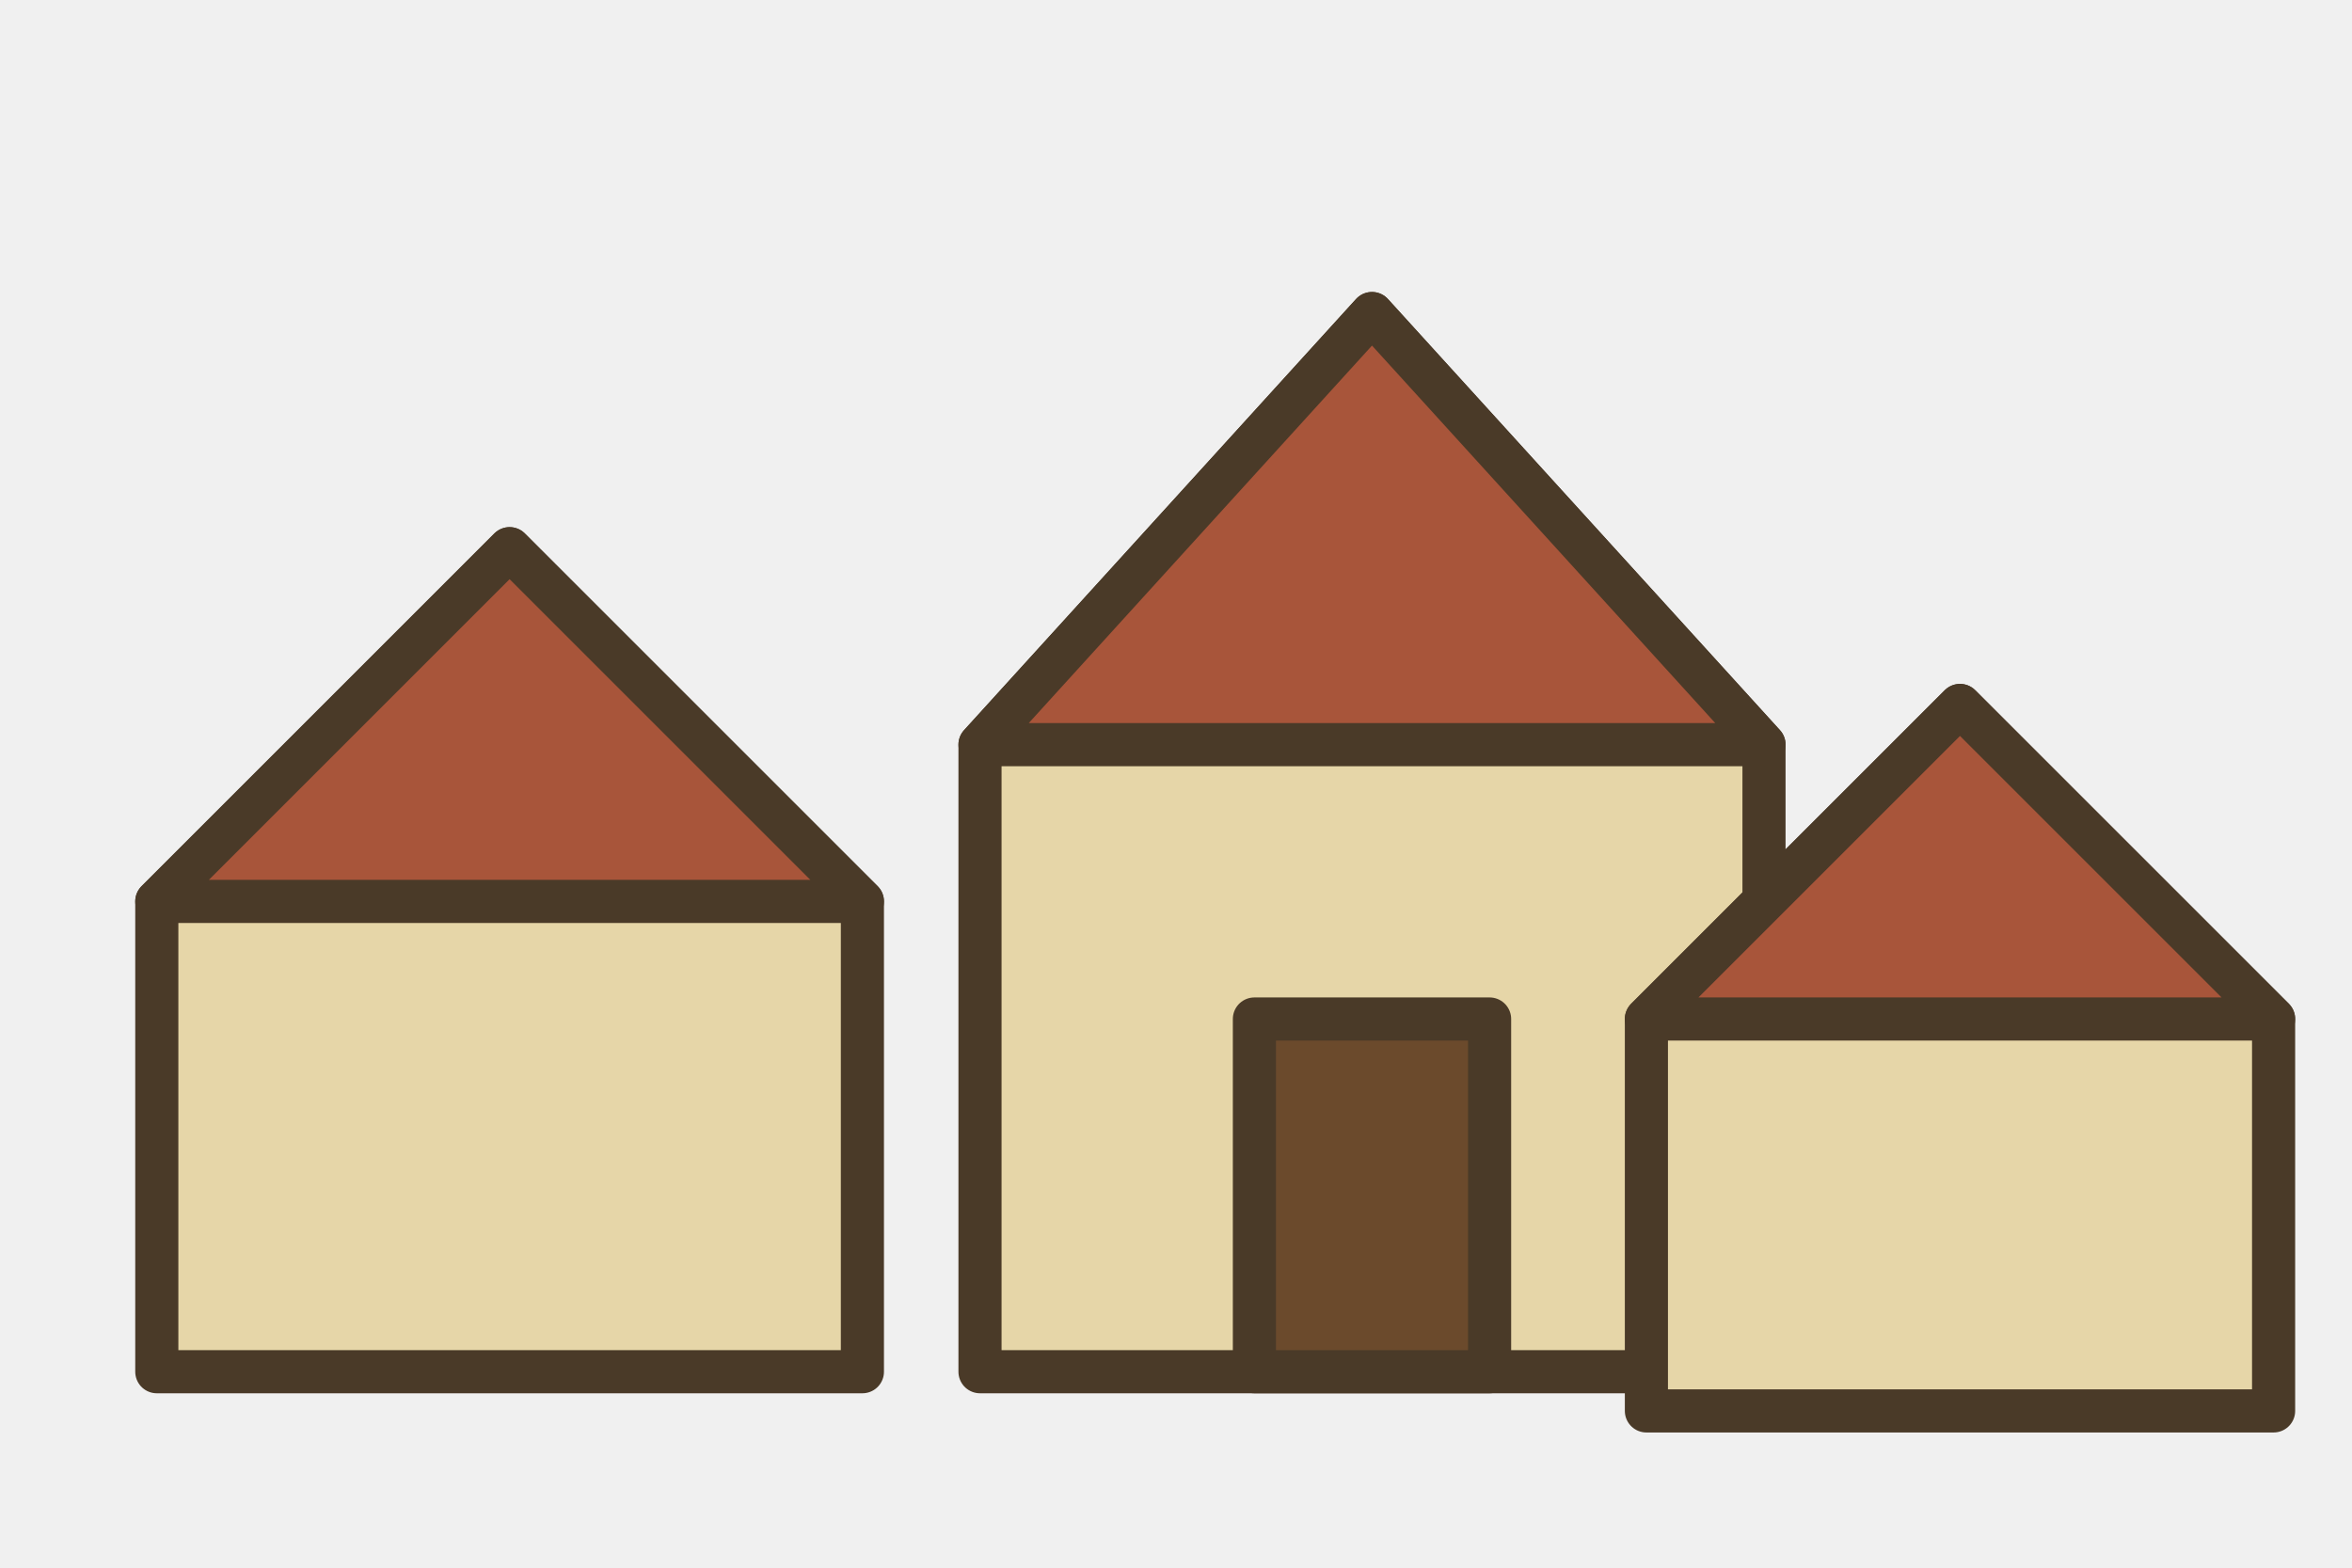
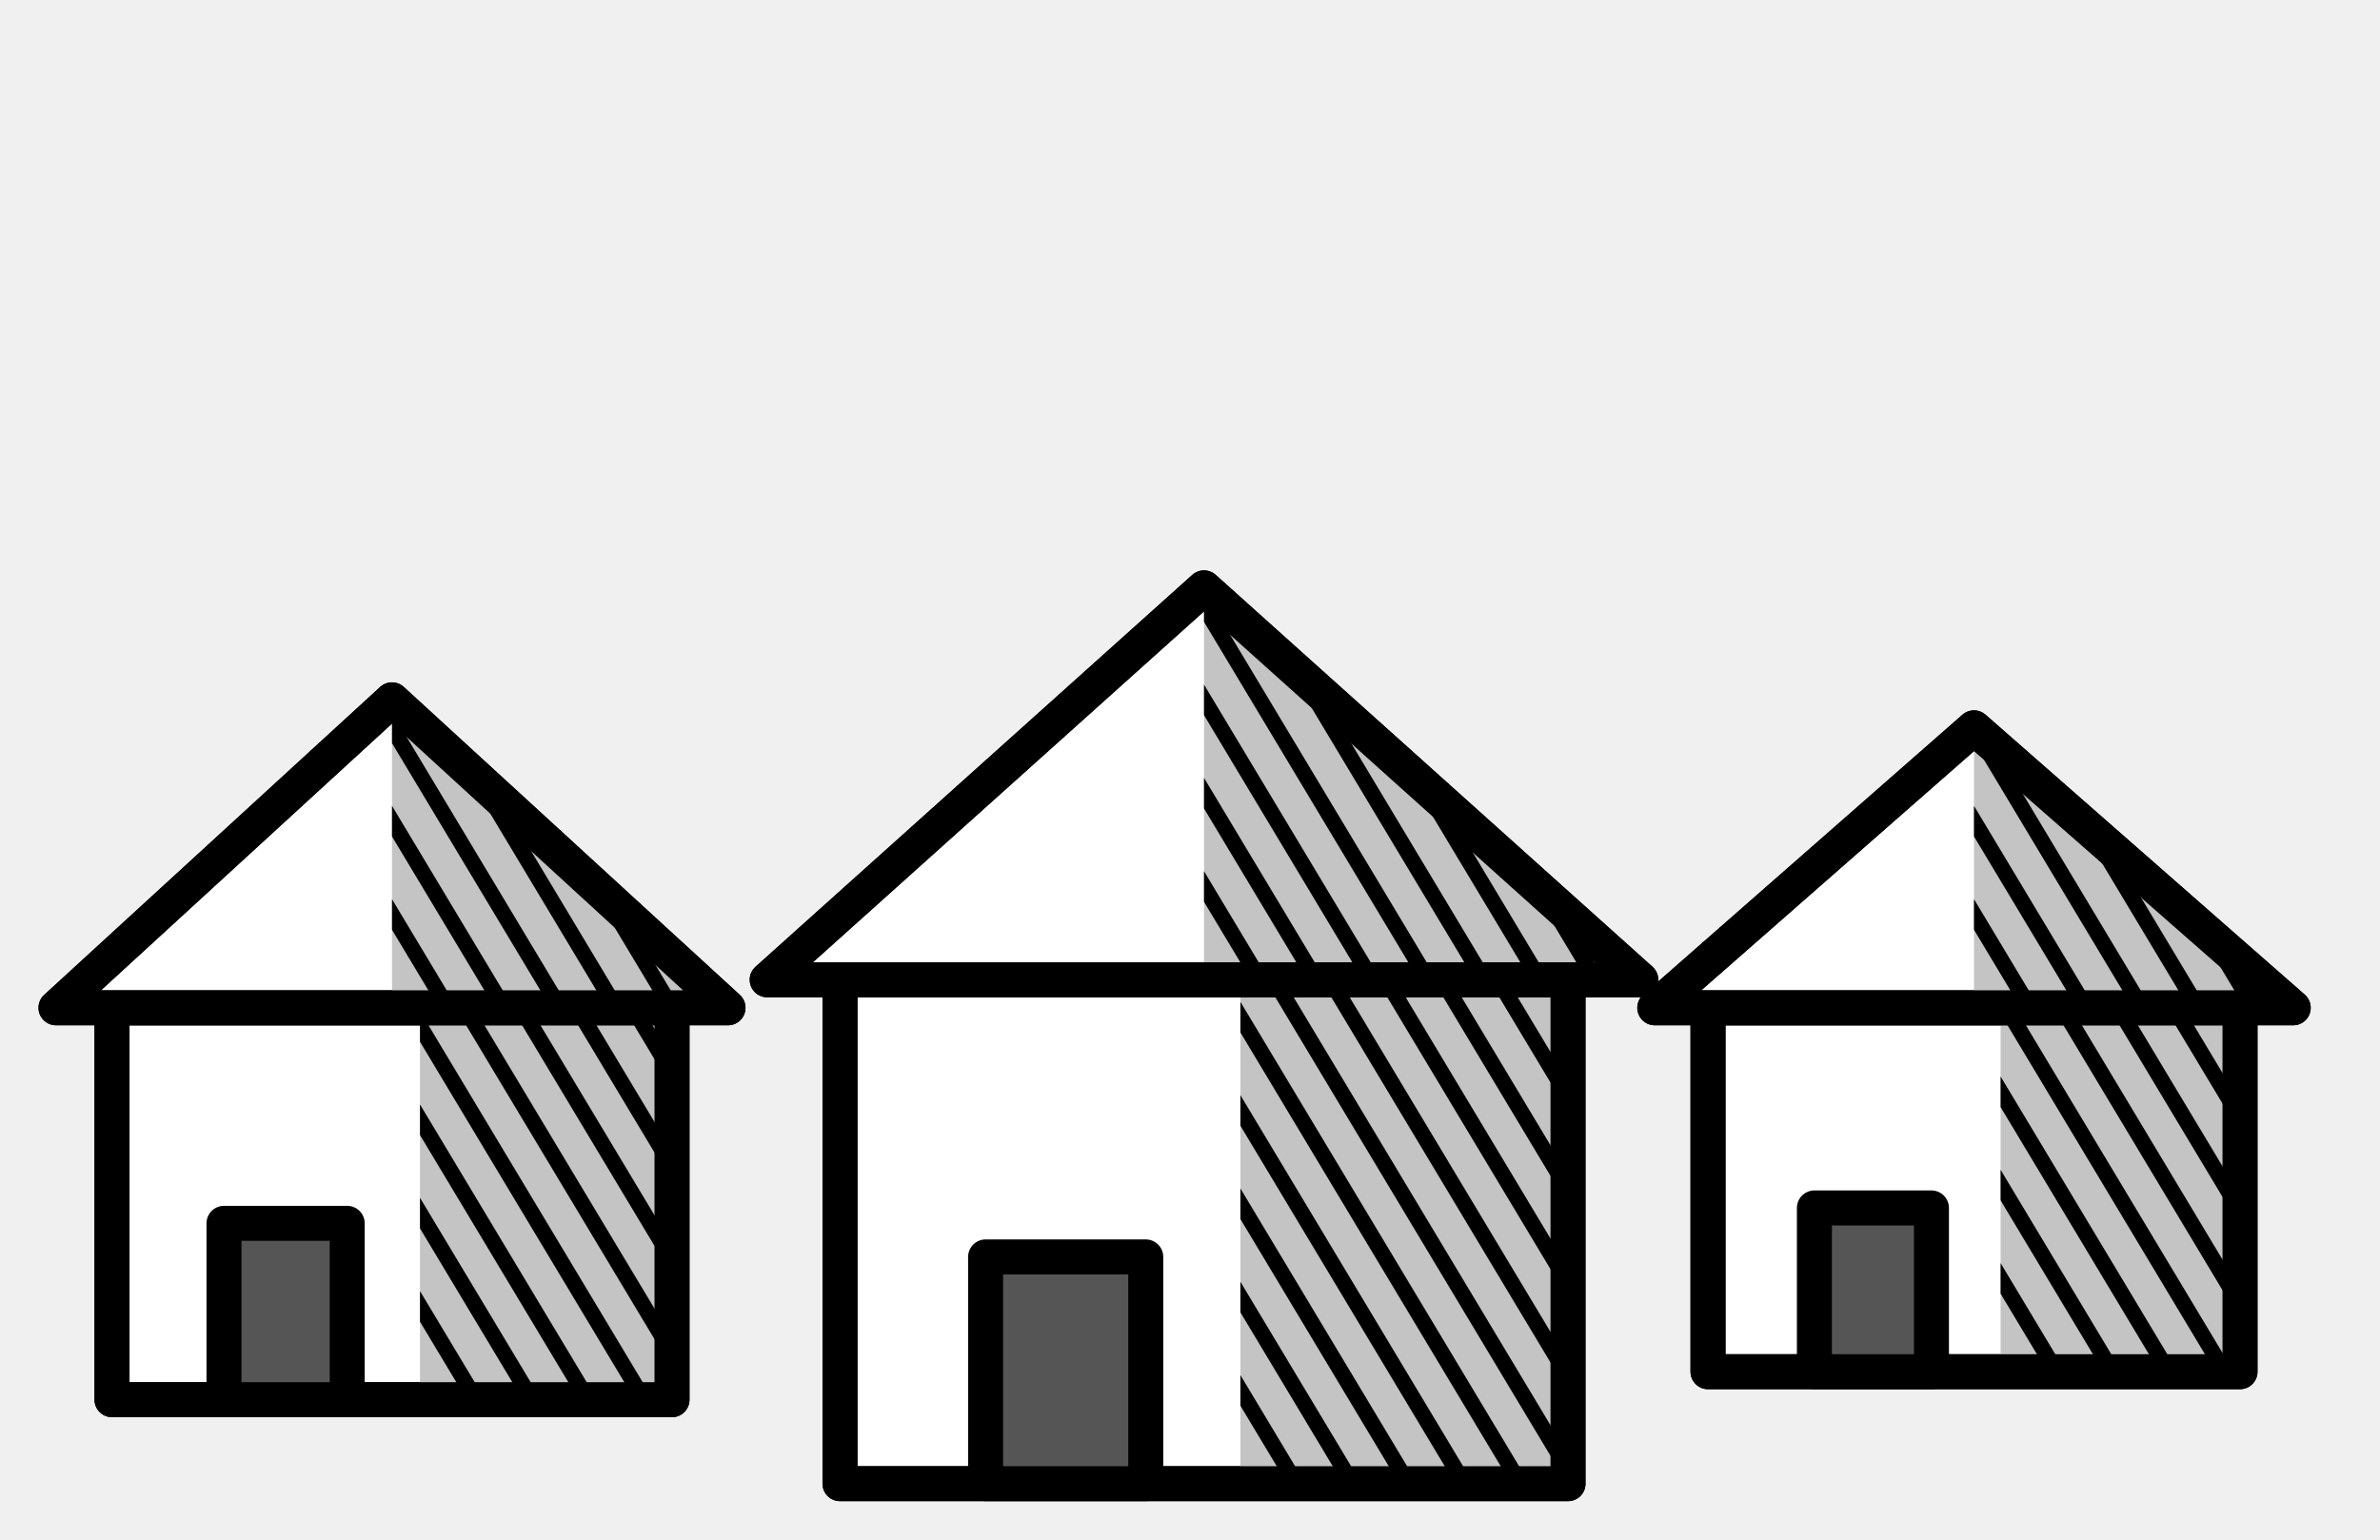
- <svg xmlns="http://www.w3.org/2000/svg" width="240" height="160" viewBox="0 0 120 80">
-   <g stroke="#4a3a28" stroke-width="2.2" stroke-linejoin="round" stroke-linecap="round">
-     <path d="M8 46 L26 28 L44 46 V70 H8 Z" fill="#e6d6a8" />
-     <path d="M8 46 L26 28 L44 46 Z" fill="#a8553a" />
-     <path d="M50 38 L70 16 L90 38 V70 H50 Z" fill="#e6d6a8" />
-     <path d="M50 38 L70 16 L90 38 Z" fill="#a8553a" />
-     <path d="M84 52 L100 36 L116 52 V72 H84 Z" fill="#e6d6a8" />
-     <path d="M84 52 L100 36 L116 52 Z" fill="#a8553a" />
-     <rect x="64" y="52" width="12" height="18" fill="#6b4a2c" />
+ <svg xmlns="http://www.w3.org/2000/svg" width="170" height="110" viewBox="0 0 170 110">
+   <g fill="#fff" stroke="#000" stroke-width="2.5" stroke-linejoin="round" stroke-linecap="round">
+     <polygon points="8,100 8,72 48,72 48,100" fill="#fff" />
+     <clipPath id="s43">
+       <polygon points="30,100 30,72 48,72 48,100" />
+     </clipPath>
+     <polygon points="30,100 30,72 48,72 48,100" fill="#c4c4c4" stroke="none" />
+     <path clip-path="url(#s43)" d="M13.2 72 L30 100 M17.2 72 L34 100 M21.2 72 L38 100 M25.2 72 L42 100 M29.2 72 L46 100 M33.2 72 L50 100 M37.2 72 L54 100 M41.2 72 L58 100 M45.2 72 L62 100" fill="none" stroke-width="1.125" />
+     <polygon points="8,100 8,72 48,72 48,100" fill="none" />
+     <polygon points="4,72 28,50 52,72" fill="#fff" />
+     <clipPath id="s44">
+       <polygon points="28,50 52,72 28,72" />
+     </clipPath>
+     <polygon points="28,50 52,72 28,72" fill="#c4c4c4" stroke="none" />
+     <path clip-path="url(#s44)" d="M14.8 50 L28 72 M18.8 50 L32 72 M22.8 50 L36 72 M26.8 50 L40 72 M30.8 50 L44 72 M34.8 50 L48 72 M38.8 50 L52 72 M42.8 50 L56 72 M46.8 50 L60 72 M50.8 50 L64 72" fill="none" stroke-width="1.125" />
+     <polygon points="4,72 28,50 52,72" fill="none" />
+     <polygon points="16,100 16,87.4 24.8,87.4 24.8,100" fill="#555" />
+     <polygon points="60,106 60,70 112,70 112,106" fill="#fff" />
+     <clipPath id="s45">
+       <polygon points="88.6,106 88.6,70 112,70 112,106" />
+     </clipPath>
+     <polygon points="88.6,106 88.6,70 112,70 112,106" fill="#c4c4c4" stroke="none" />
+     <path clip-path="url(#s45)" d="M67 70 L88.6 106 M71 70 L92.6 106 M75 70 L96.6 106 M79 70 L100.6 106 M83 70 L104.6 106 M87 70 L108.6 106 M91 70 L112.6 106 M95 70 L116.6 106 M99 70 L120.6 106 M103 70 L124.6 106 M107 70 L128.6 106 M111 70 L132.6 106" fill="none" stroke-width="1.125" />
+     <polygon points="60,106 60,70 112,70 112,106" fill="none" />
+     <polygon points="54.8,70 86,42 117.2,70" fill="#fff" />
+     <clipPath id="s46">
+       <polygon points="86,42 117.2,70 86,70" />
+     </clipPath>
+     <polygon points="86,42 117.2,70 86,70" fill="#c4c4c4" stroke="none" />
+     <path clip-path="url(#s46)" d="M69.2 42 L86 70 M73.2 42 L90 70 M77.2 42 L94 70 M81.2 42 L98 70 M85.2 42 L102 70 M89.2 42 L106 70 M93.2 42 L110 70 M97.2 42 L114 70 M101.2 42 L118 70 M105.2 42 L122 70 M109.2 42 L126 70 M113.2 42 L130 70" fill="none" stroke-width="1.125" />
+     <polygon points="54.8,70 86,42 117.2,70" fill="none" />
+     <polygon points="70.4,106 70.4,89.8 81.84,89.8 81.84,106" fill="#555" />
+     <polygon points="122,98 122,72 160,72 160,98" fill="#fff" />
+     <clipPath id="s47">
+       <polygon points="142.9,98 142.9,72 160,72 160,98" />
+     </clipPath>
+     <polygon points="142.9,98 142.9,72 160,72 160,98" fill="#c4c4c4" stroke="none" />
+     <path clip-path="url(#s47)" d="M127.3 72 L142.9 98 M131.3 72 L146.9 98 M135.3 72 L150.9 98 M139.3 72 L154.9 98 M143.3 72 L158.9 98 M147.3 72 L162.9 98 M151.3 72 L166.9 98 M155.3 72 L170.9 98 M159.3 72 L174.9 98" fill="none" stroke-width="1.125" />
+     <polygon points="122,98 122,72 160,72 160,98" fill="none" />
+     <polygon points="118.2,72 141,52 163.8,72" fill="#fff" />
+     <clipPath id="s48">
+       <polygon points="141,52 163.8,72 141,72" />
+     </clipPath>
+     <polygon points="141,52 163.8,72 141,72" fill="#c4c4c4" stroke="none" />
+     <path clip-path="url(#s48)" d="M129 52 L141 72 M133 52 L145 72 M137 52 L149 72 M141 52 L153 72 M145 52 L157 72 M149 52 L161 72 M153 52 L165 72 M157 52 L169 72 M161 52 L173 72" fill="none" stroke-width="1.125" />
+     <polygon points="118.2,72 141,52 163.8,72" fill="none" />
+     <polygon points="129.6,98 129.6,86.3 137.96,86.3 137.96,98" fill="#555" />
  </g>
</svg>
